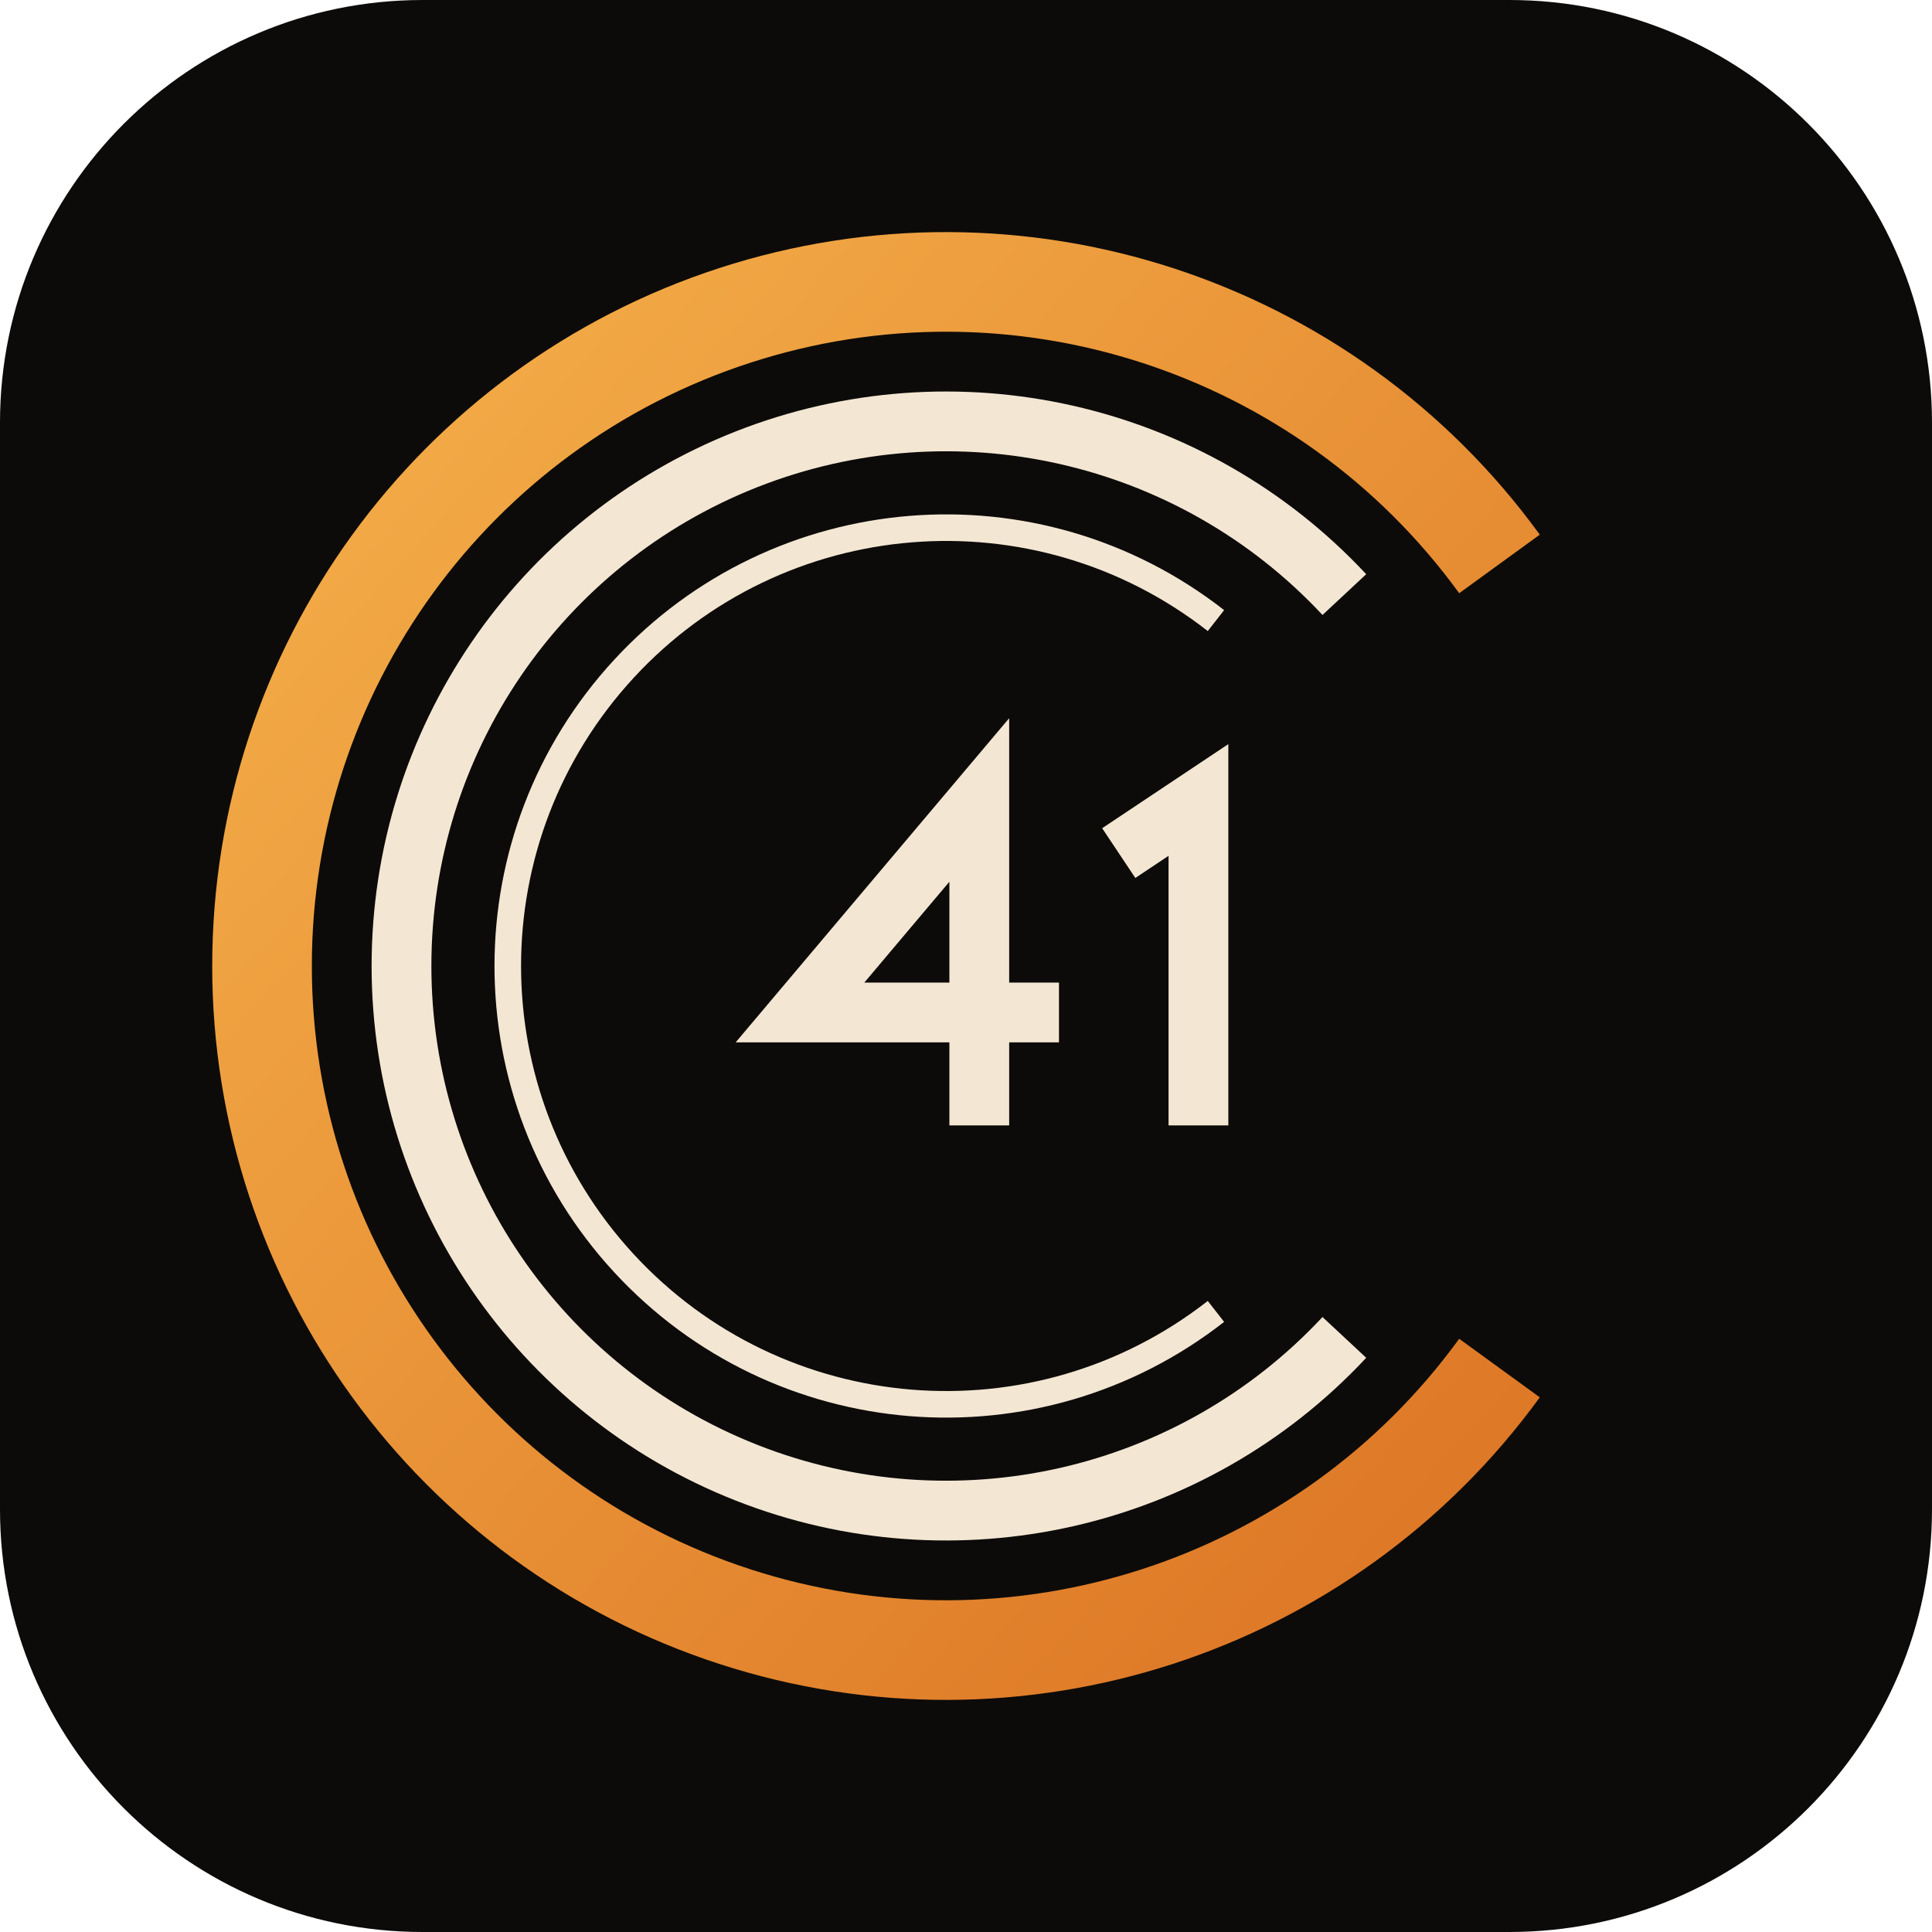
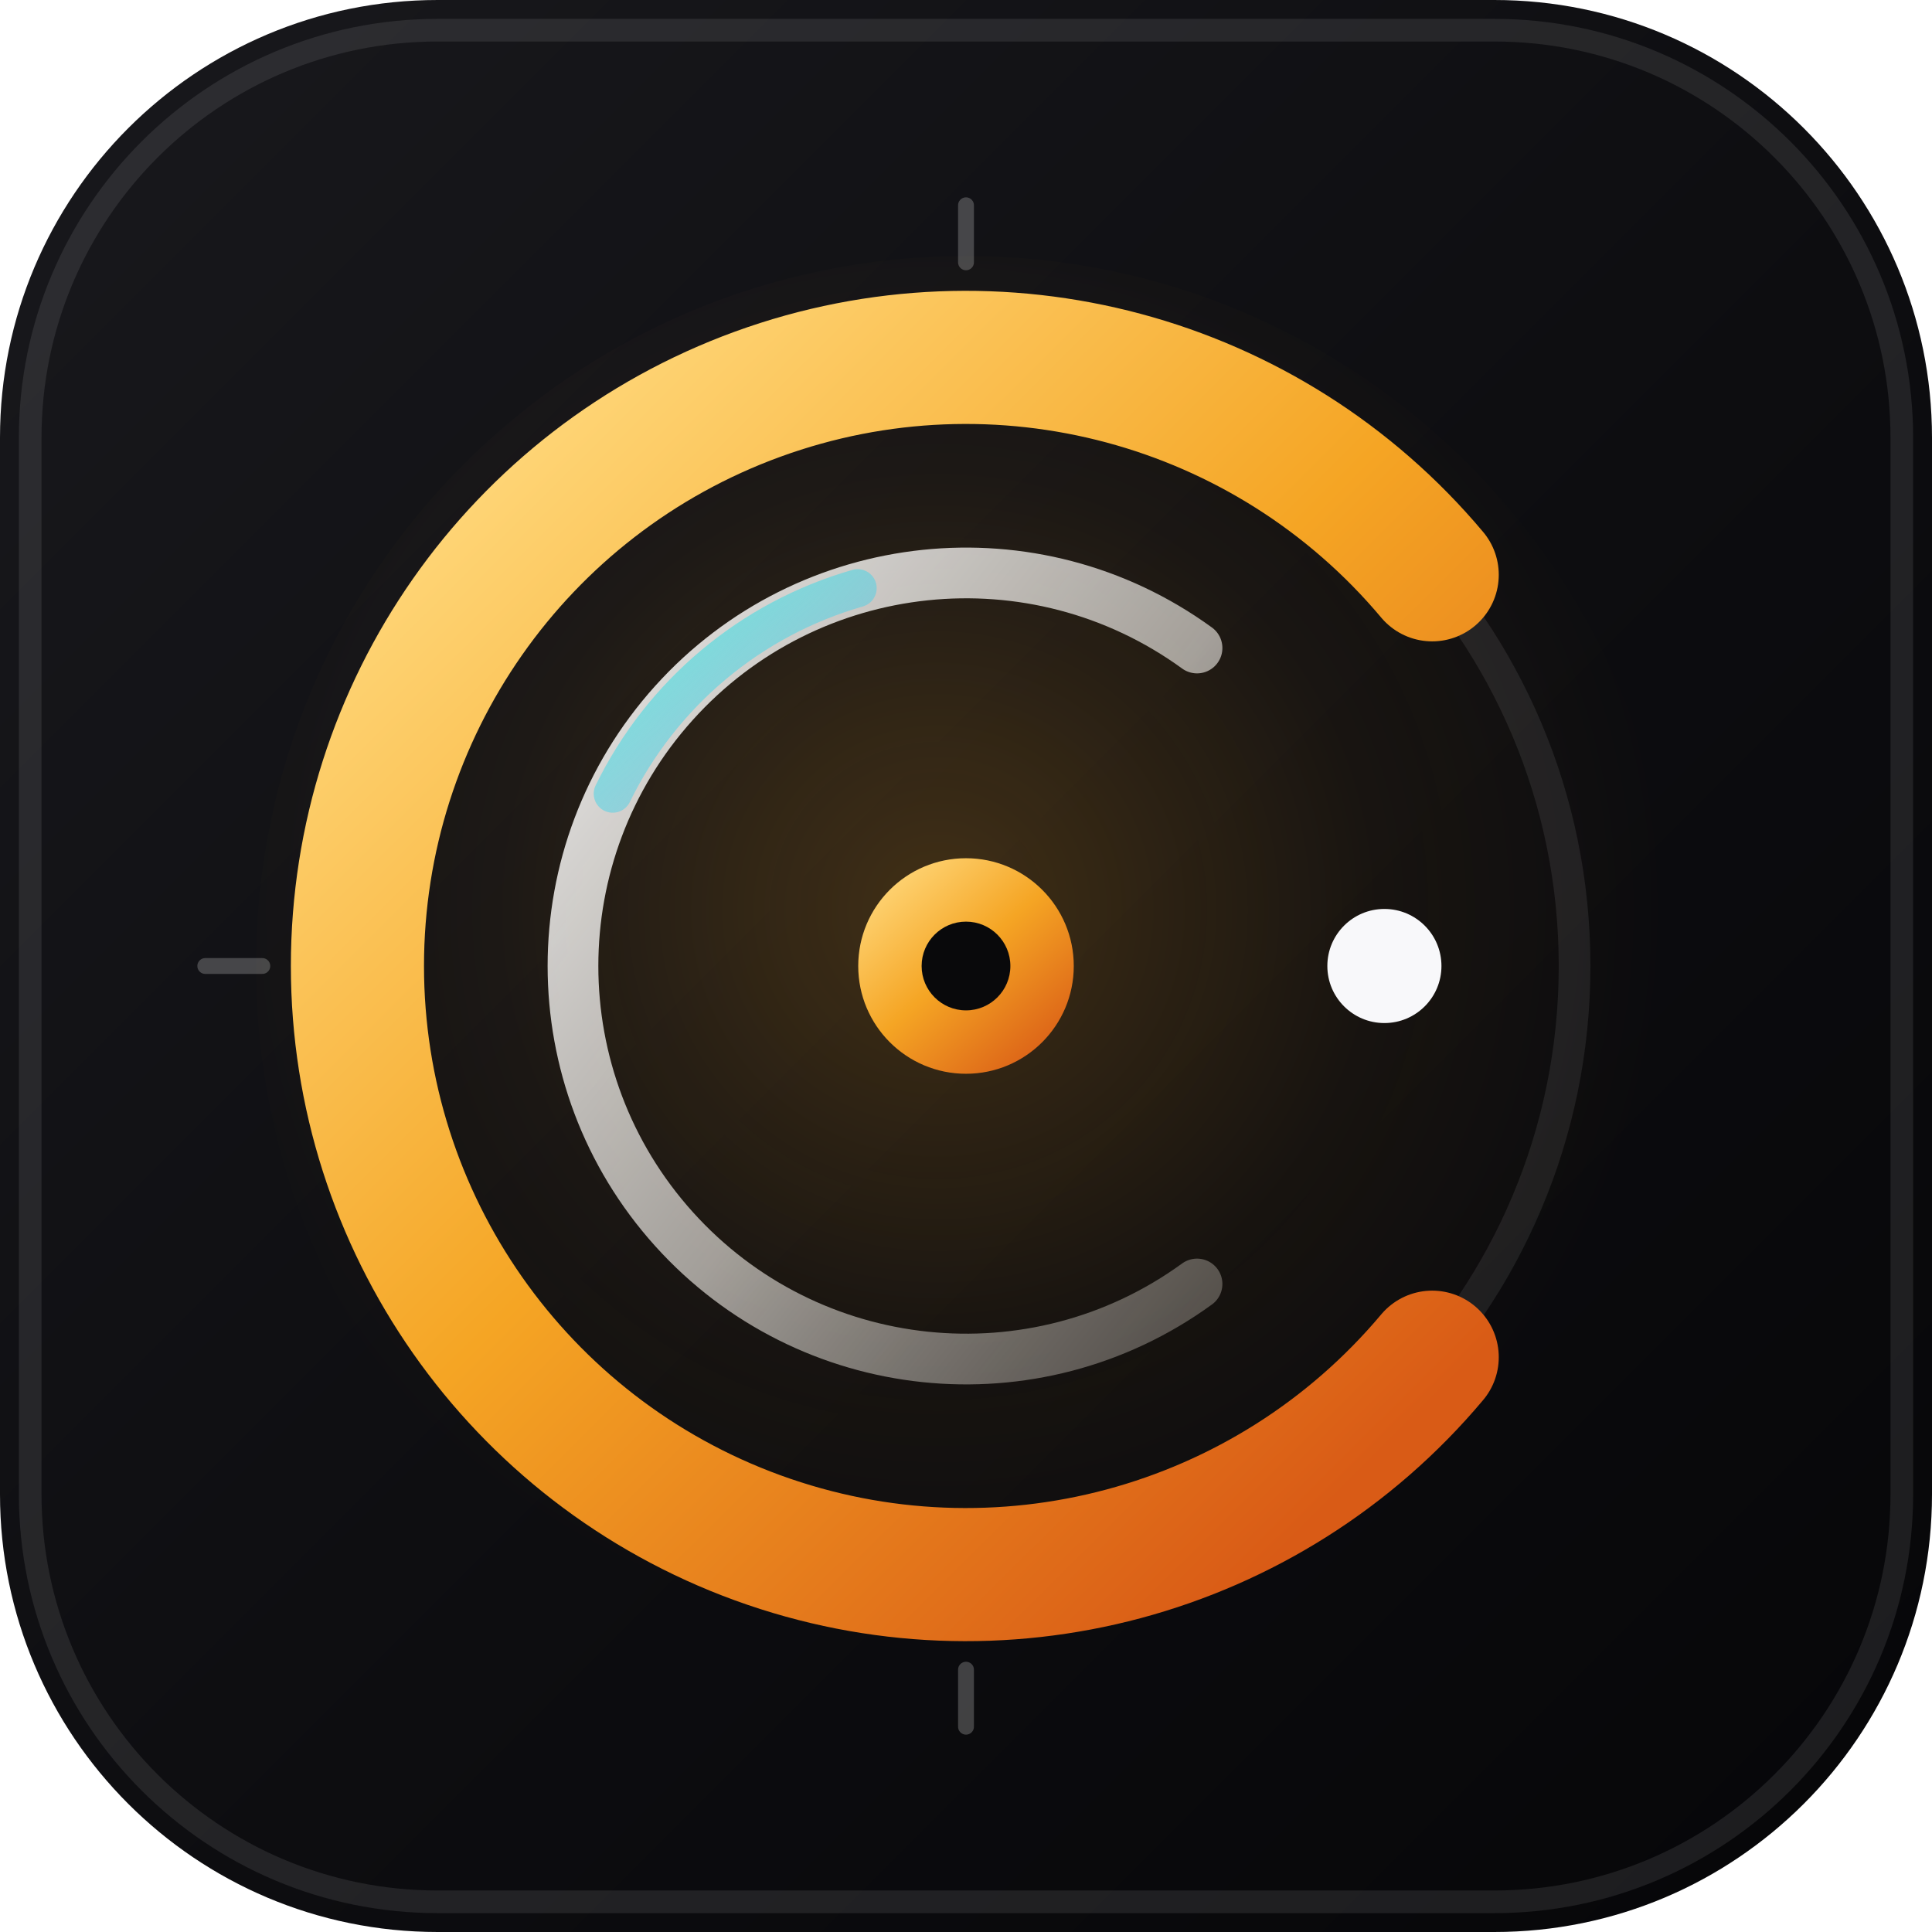
<svg xmlns="http://www.w3.org/2000/svg" viewBox="0 0 512 512" width="512" height="512">
  <defs>
-     <linearGradient id="c41-amber" x1="0" y1="0" x2="1" y2="1">
-       <stop offset="0" stop-color="#f5b04a" />
-       <stop offset="1" stop-color="#dc7424" />
+     <linearGradient id="c41-bg-f" x1="0" y1="0" x2="1" y2="1">
+       <stop offset="0%" stop-color="#19191d" />
+       <stop offset="55%" stop-color="#0d0d10" />
+       <stop offset="100%" stop-color="#060608" />
    </linearGradient>
+     <linearGradient id="c41-gold-f" x1="0.1" y1="0.05" x2="0.9" y2="0.95">
+       <stop offset="0%" stop-color="#ffd97d" />
+       <stop offset="48%" stop-color="#f5a524" />
+       <stop offset="100%" stop-color="#d95b16" />
+     </linearGradient>
+     <linearGradient id="c41-glass-f" x1="0" y1="0" x2="1" y2="1">
+       <stop offset="0%" stop-color="#ffffff" stop-opacity="0.92" />
+       <stop offset="55%" stop-color="#d8d4ce" stop-opacity="0.72" />
+       <stop offset="100%" stop-color="#9e9890" stop-opacity="0.45" />
+     </linearGradient>
+     <linearGradient id="c41-coat-f" x1="0" y1="0" x2="1" y2="1">
+       <stop offset="0%" stop-color="#5eead4" stop-opacity="0.9" />
+       <stop offset="100%" stop-color="#38bdf8" stop-opacity="0.15" />
+     </linearGradient>
+     <radialGradient id="c41-glow-f" cx="0.48" cy="0.46" r="0.52">
+       <stop offset="0%" stop-color="#f5a524" stop-opacity="0.22" />
+       <stop offset="60%" stop-color="#f5a524" stop-opacity="0.05" />
+       <stop offset="100%" stop-color="#f5a524" stop-opacity="0" />
+     </radialGradient>
  </defs>
-   <rect width="512" height="512" rx="112" fill="#0d0b09" />
-   <g transform="translate(256 256) scale(0.88) translate(-256 -256)" fill="none" stroke-linecap="butt">
-     <path d="M416.66 377.08 A206 206 0 1 1 416.66 134.92" stroke="url(#c41-amber)" stroke-width="30" />
-     <path d="M369.94 367.85 A164 164 0 1 1 369.94 144.15" stroke="#f3e7d3" stroke-width="18" />
-     <path d="M331.27 360.02 A132 132 0 1 1 331.27 151.98" stroke="#f3e7d3" stroke-width="8" />
-     <g stroke="#f3e7d3" stroke-width="18" stroke-linejoin="miter" stroke-miterlimit="10">
-       <path d="M260 304 V206 L206 270 H284" stroke-linecap="butt" />
-       <path d="M302 222 L326 206 V304" stroke-linecap="butt" />
+   <rect width="512" height="512" rx="116" fill="url(#c41-bg-f)" />
+   <rect x="8" y="8" width="496" height="496" rx="108" fill="none" stroke="rgba(255,255,255,0.09)" stroke-width="6" />
+   <g transform="translate(256 256) scale(0.84) translate(-256 -256)">
+     <circle cx="256" cy="256" r="224" fill="url(#c41-glow-f)" />
+     <circle cx="256" cy="256" r="192" fill="none" stroke="rgba(255,255,255,0.08)" stroke-width="10" />
+     <path d="M403.08 379.42 A192 192 0 1 1 403.08 132.58" fill="none" stroke="url(#c41-gold-f)" stroke-width="42" stroke-linecap="round" />
+     <path d="M328.89 356.32 A124 124 0 1 1 328.89 155.68" fill="none" stroke="url(#c41-glass-f)" stroke-width="16" stroke-linecap="round" />
+     <path d="M144.55 201.64 A124 124 0 0 1 221.82 136.8" fill="none" stroke="url(#c41-coat-f)" stroke-width="12" stroke-linecap="round" />
+     <circle cx="256" cy="256" r="34" fill="url(#c41-gold-f)" />
+     <circle cx="256" cy="256" r="14" fill="#09090b" />
+     <circle cx="388" cy="256" r="18" fill="#f8f8fa" />
+     <g stroke="rgba(255,255,255,0.22)" stroke-width="5" stroke-linecap="round">
+       <line x1="256" y1="16" x2="256" y2="34" />
+       <line x1="256" y1="478" x2="256" y2="496" />
+       <line x1="16" y1="256" x2="34" y2="256" />
    </g>
  </g>
</svg>
